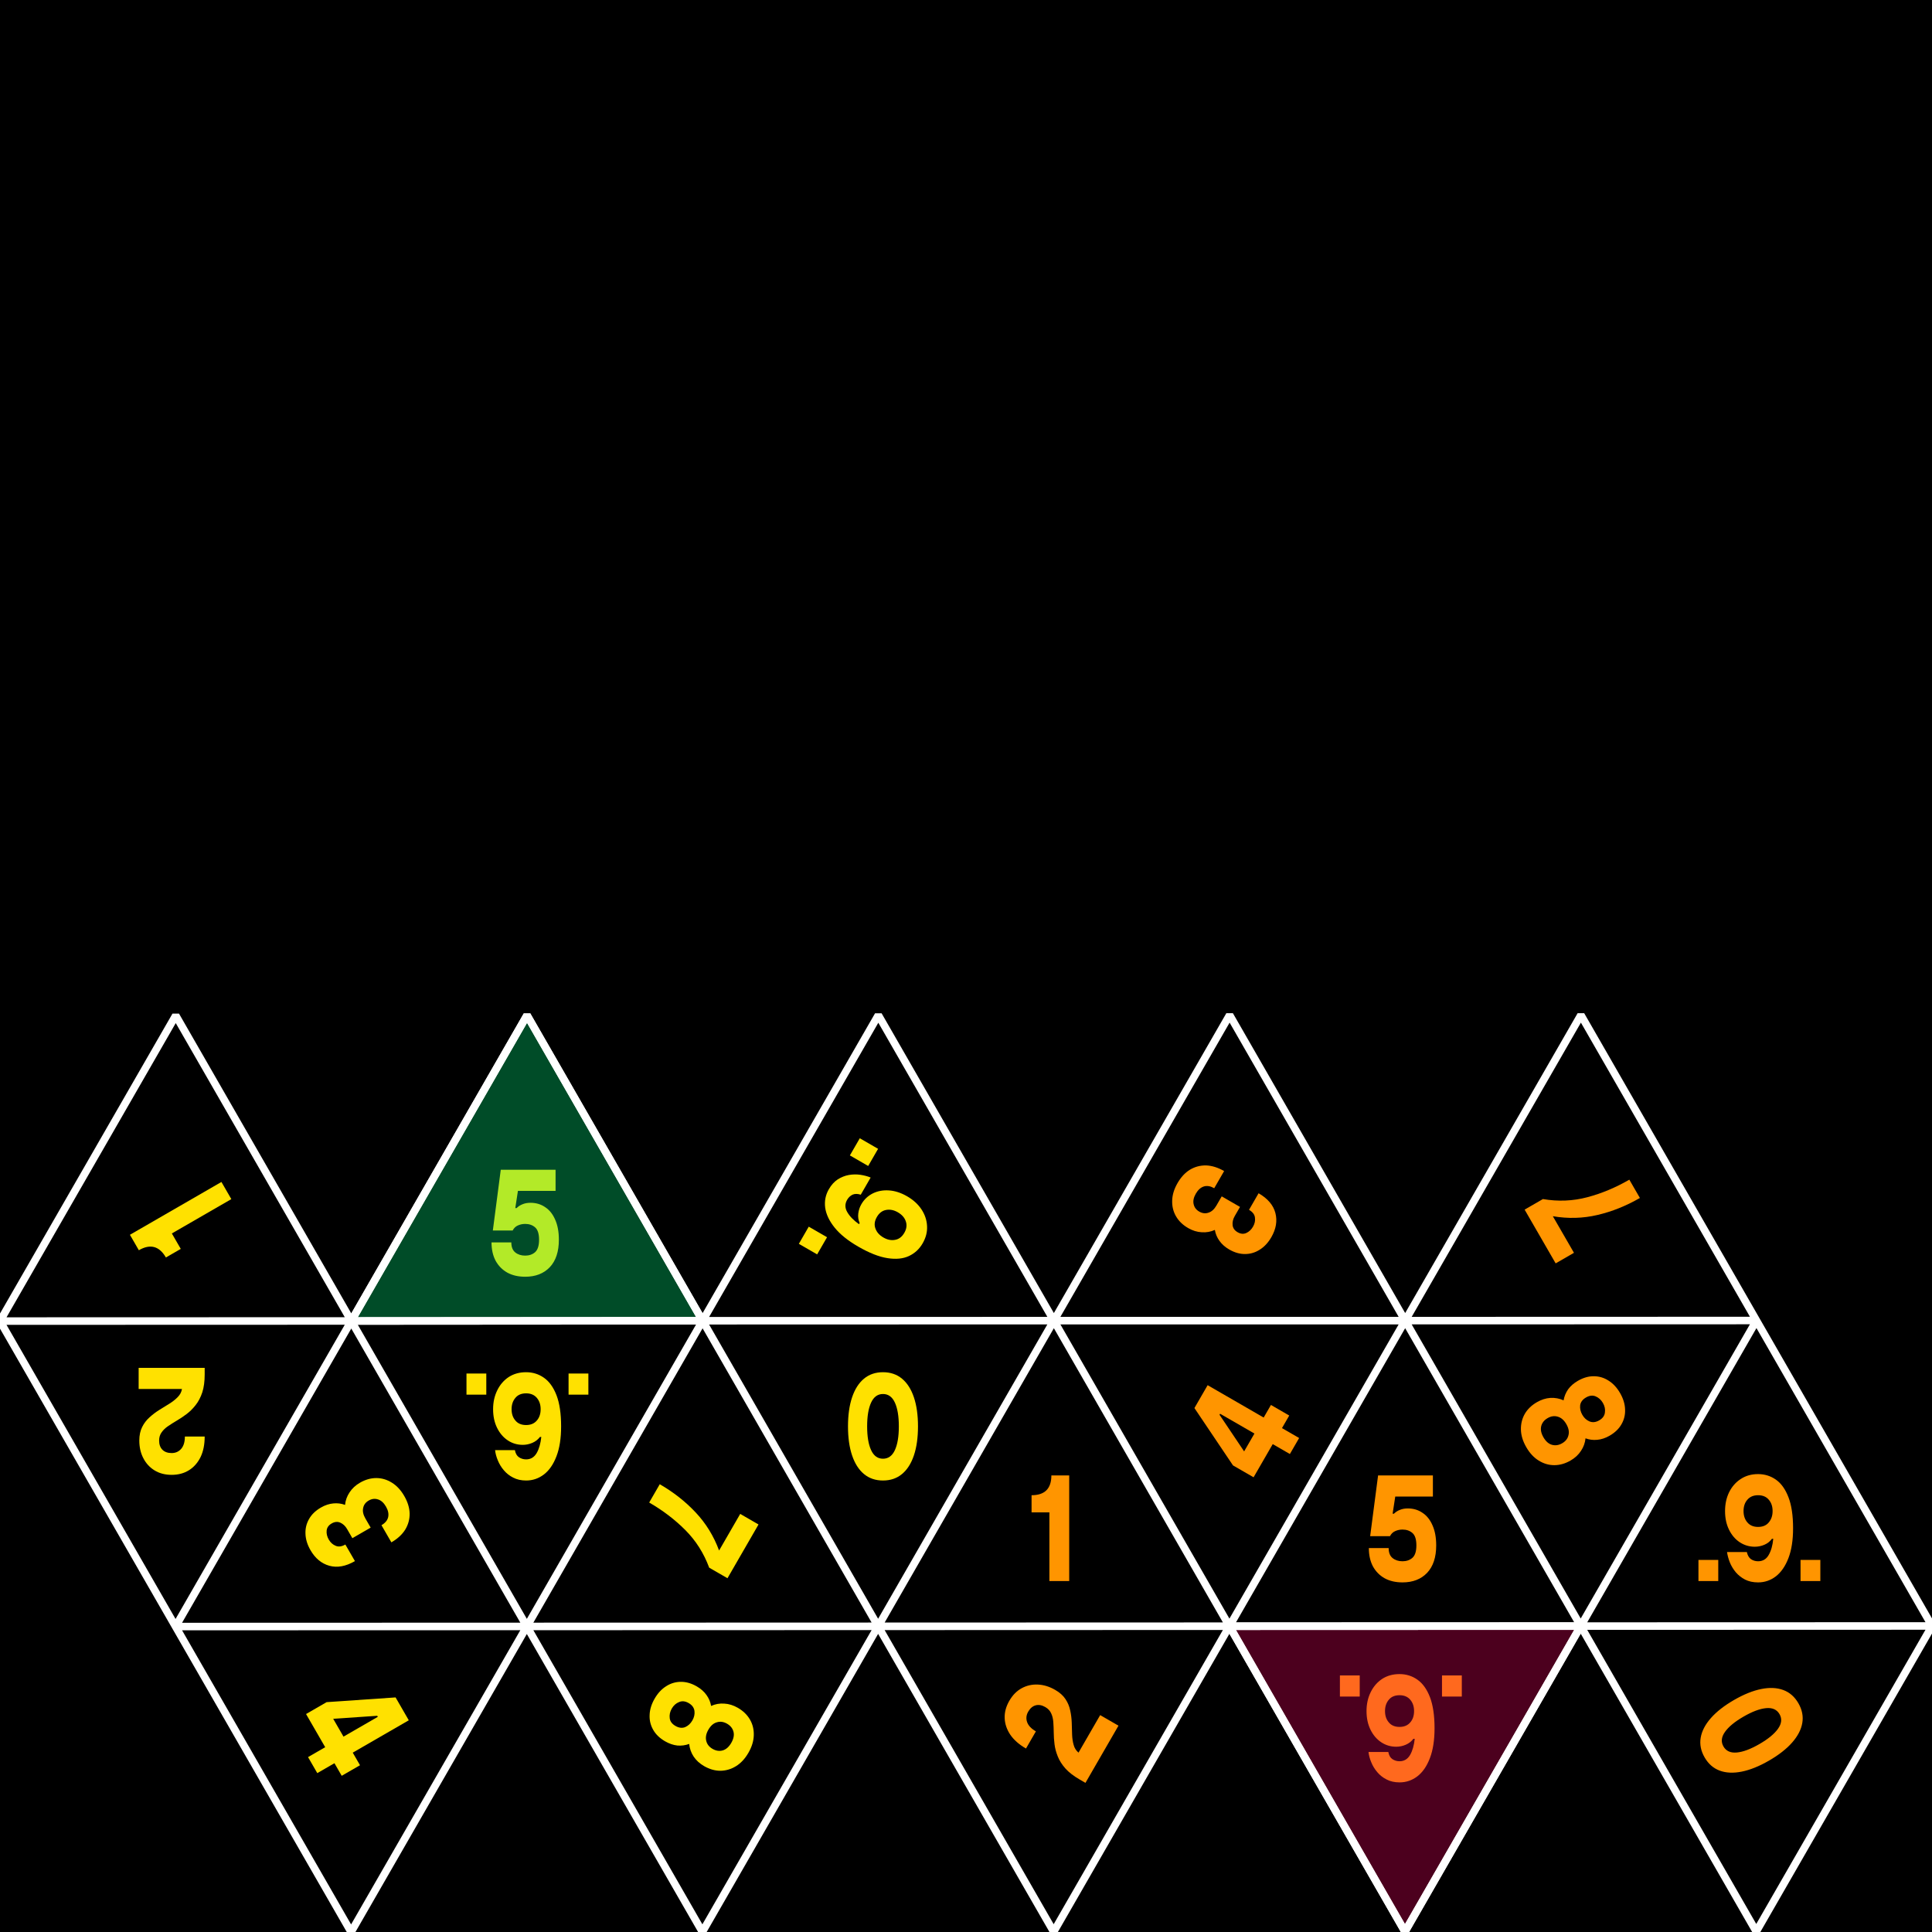
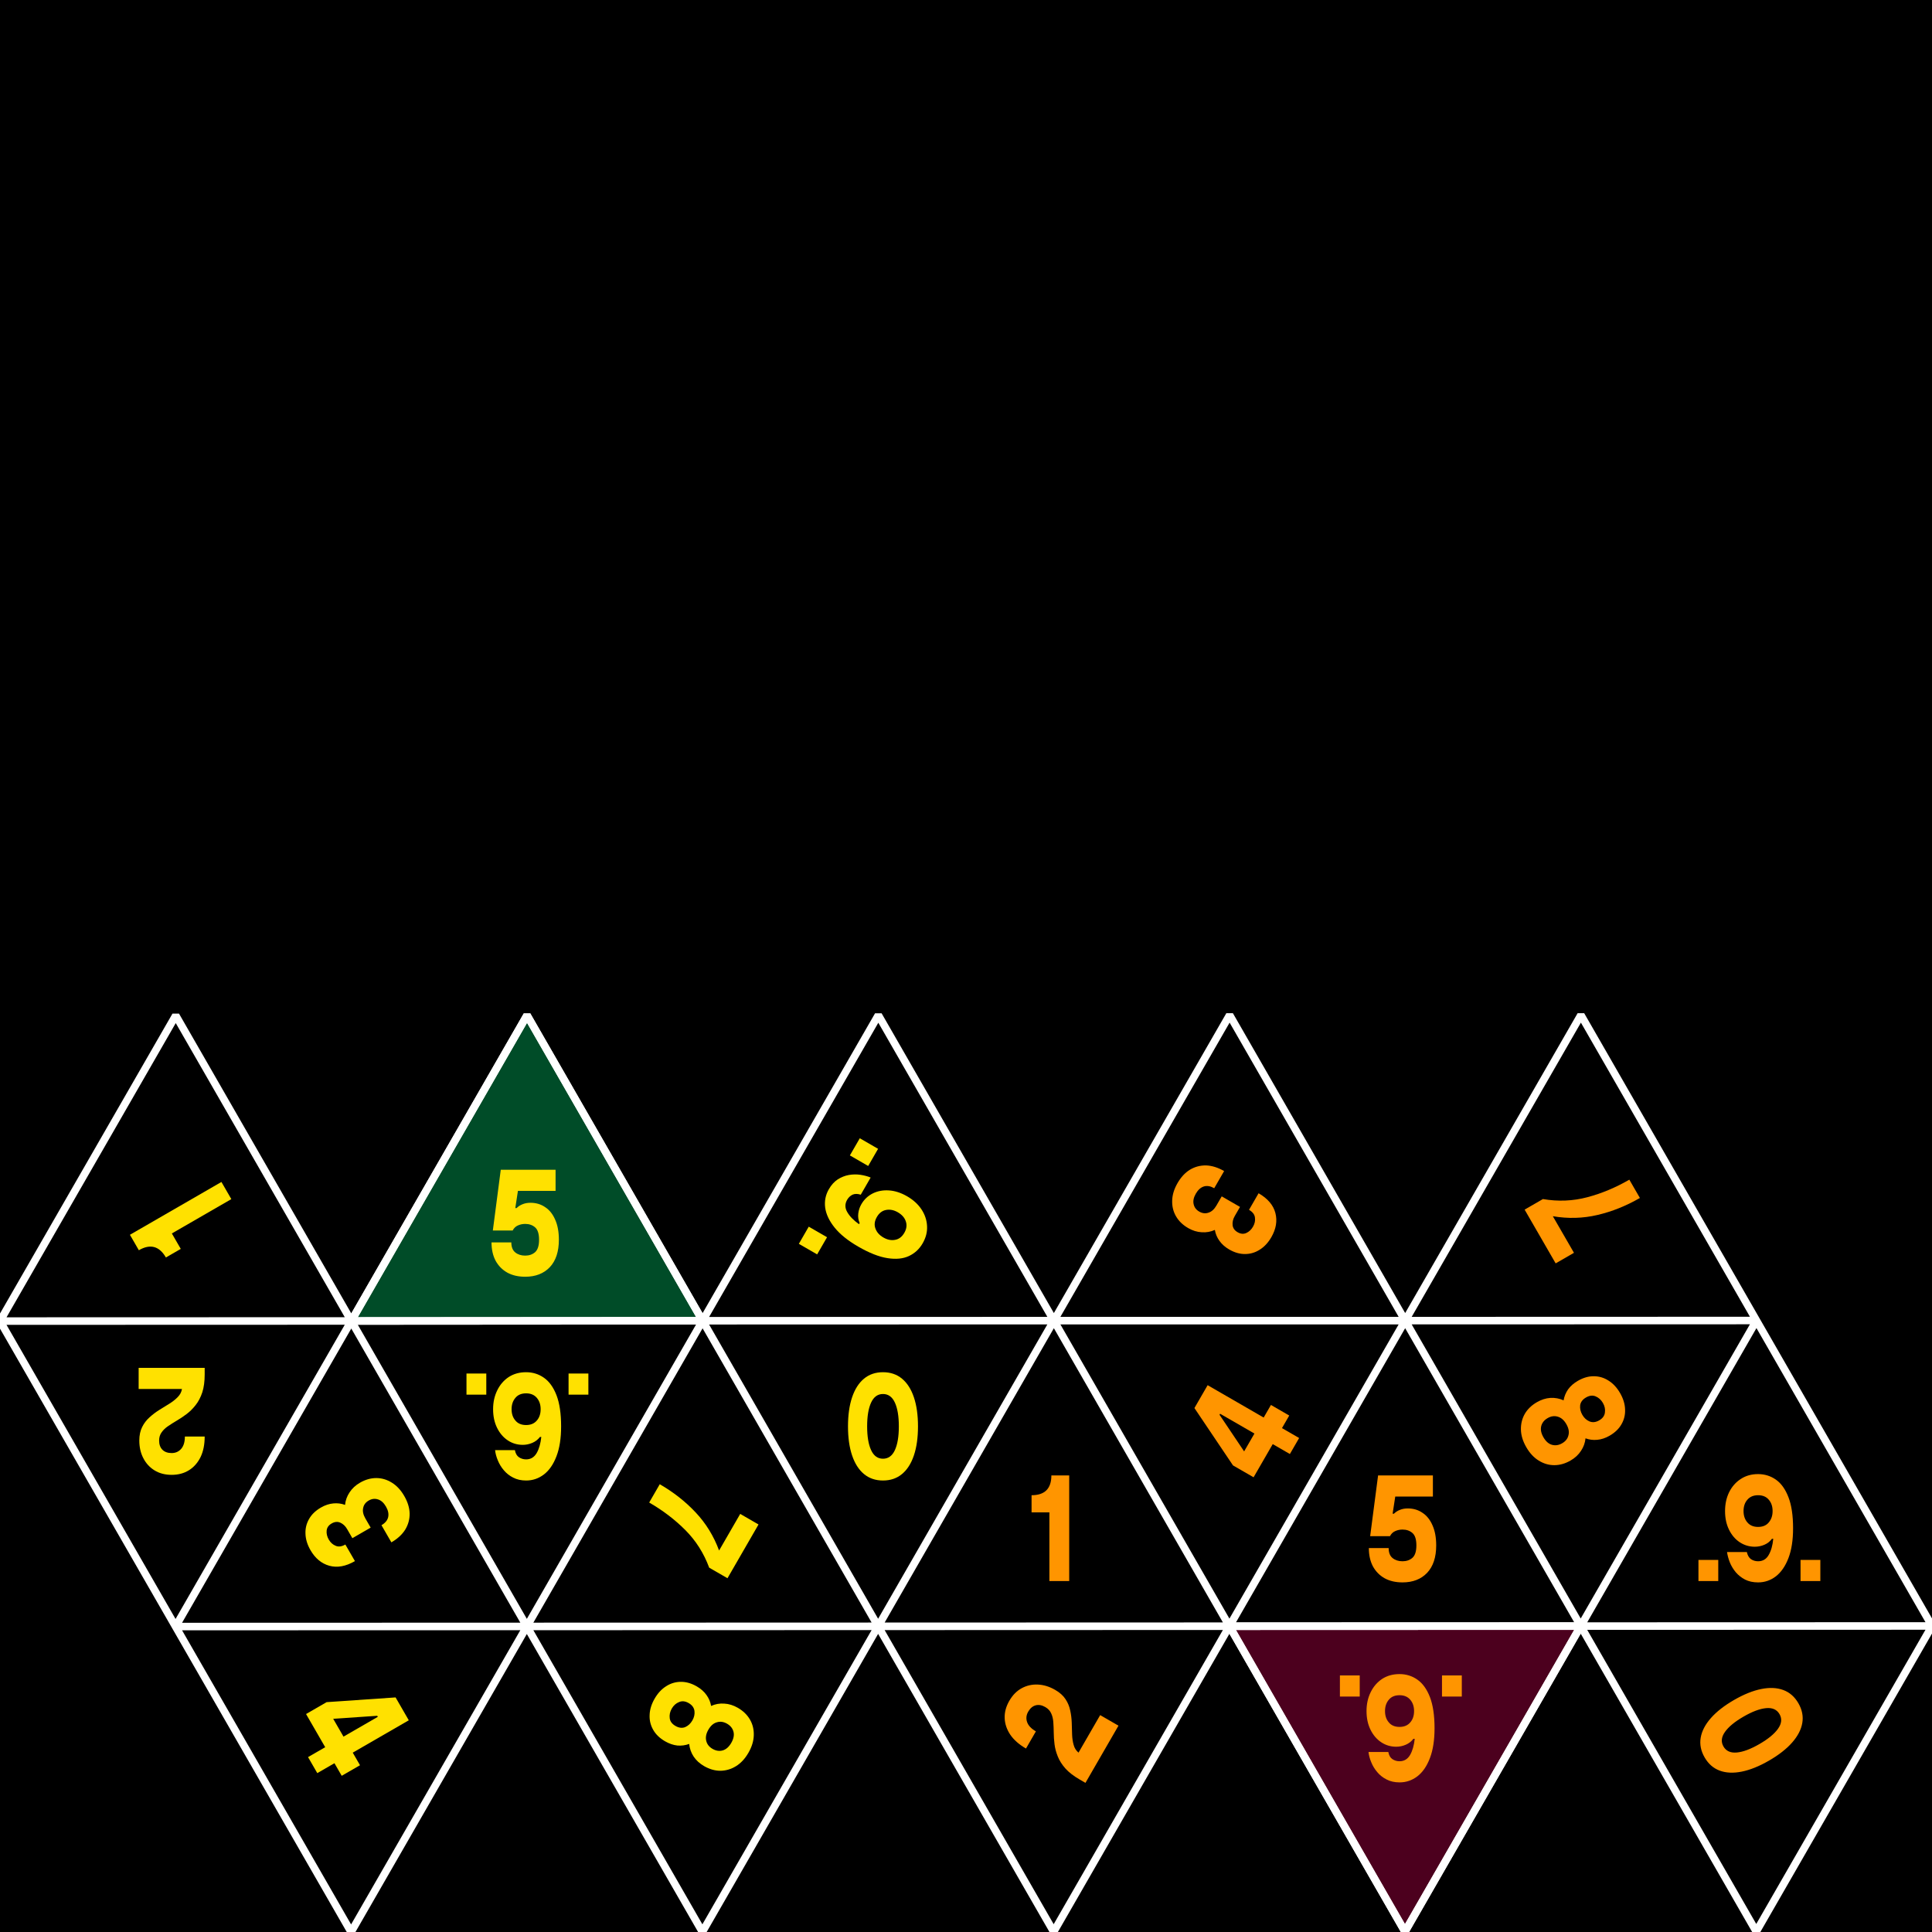
<svg xmlns="http://www.w3.org/2000/svg" width="1024" height="1024" viewBox="0 0 1024 1024" fill="none">
  <g clip-path="url(#clip0_1252_254)">
    <rect width="1024" height="1024" fill="black" />
+     <path d="M372.383 700.02L186.192 700.14L279.339 538.12L372.383 700.02Z" fill="#00FF88" fill-opacity="0.3" stroke="white" stroke-width="4" stroke-linejoin="bevel" />
+     <path d="M651.617 861.92L837.809 861.86L744.661 1023.82L651.617 861.92Z" fill="#FF0066" fill-opacity="0.3" stroke="white" stroke-width="4" stroke-linejoin="bevel" />
+     <path d="M93.043 862.099L279.235 862.04M186.191 700.139L93.148 538.24L0 700.199L93.043 862.099L186.087 1024L279.235 862.04M93.043 862.099L186.191 700.139M279.235 862.04L372.383 700.02M279.235 862.04L186.191 700.139M279.235 862.04L465.426 861.98M279.235 862.04L372.278 1023.94L465.426 861.98M0 700.199L186.191 700.139M186.191 700.139L372.383 700.02M186.191 700.139L279.339 538.12L372.383 700.02M372.383 700.02L558.574 699.96M372.383 700.02L465.426 861.98M372.383 700.02L465.531 538.06L558.574 699.96M465.426 861.98L558.574 699.96M465.426 861.98L651.617 861.92M465.426 861.98L558.469 1023.88L651.617 861.92M558.574 699.96L744.766 699.96M558.574 699.96L651.617 861.92M558.574 699.96L651.722 538L744.766 699.96M651.617 861.92L744.766 699.96M651.617 861.92L837.809 861.86M651.617 861.92L744.661 1023.82L837.809 861.86M744.766 699.96L930.957 699.9M744.766 699.96L837.809 861.86M744.766 699.96L837.914 538L930.957 699.9M837.809 861.86L930.957 699.9M837.809 861.86L1024 861.799M930.957 699.9L1024 861.799L930.852 1023.76L837.809 861.86" stroke="white" stroke-width="4" stroke-linejoin="bevel" />
    <path d="M278.364 676.7C274.724 676.7 271.574 675.977 268.914 674.53C266.254 673.037 264.177 670.937 262.684 668.23C261.237 665.477 260.514 662.233 260.514 658.5L271.014 658.5C271.014 660.927 271.714 662.7 273.114 663.82C274.514 664.94 276.264 665.5 278.364 665.5C280.464 665.5 282.214 664.893 283.614 663.68C285.014 662.42 285.714 660.227 285.714 657.1C285.714 653.927 285.014 651.733 283.614 650.52C282.214 649.307 280.464 648.7 278.364 648.7C276.964 648.7 275.657 648.98 274.444 649.54C273.277 650.053 272.367 650.94 271.714 652.2L261.214 652.2L265.414 620L294.464 620L294.464 631.2L274.514 631.2L273.114 640.3L273.814 640.3C274.701 639.413 275.751 638.737 276.964 638.27C278.177 637.757 279.577 637.5 281.164 637.5C284.104 637.5 286.694 638.27 288.934 639.81C291.221 641.303 292.994 643.52 294.254 646.46C295.561 649.353 296.214 652.9 296.214 657.1C296.214 663.4 294.604 668.253 291.384 671.66C288.164 675.02 283.824 676.7 278.364 676.7Z" fill="#FFE100" />
    <path d="M919.055 901.04C924.228 898.053 929.035 896.113 933.477 895.219C937.918 894.325 941.817 894.499 945.174 895.74C948.531 896.981 951.201 899.319 953.185 902.755C955.168 906.19 955.858 909.671 955.254 913.199C954.651 916.727 952.851 920.191 949.857 923.59C946.862 926.99 942.778 930.183 937.605 933.169C932.432 936.156 927.624 938.096 923.183 938.99C918.742 939.884 914.842 939.71 911.485 938.469C908.128 937.228 905.458 934.89 903.475 931.455C901.492 928.019 900.802 924.538 901.405 921.01C902.009 917.482 903.808 914.019 906.803 910.619C909.798 907.22 913.882 904.027 919.055 901.04ZM924.13 909.83C919.482 912.513 916.195 915.22 914.268 917.949C912.341 920.678 912.077 923.255 913.477 925.68C914.877 928.105 917.241 929.165 920.568 928.861C923.895 928.556 927.882 927.063 932.53 924.379C937.177 921.696 940.465 918.99 942.392 916.261C944.319 913.532 944.582 910.955 943.182 908.53C941.782 906.105 939.419 905.044 936.092 905.349C932.765 905.653 928.777 907.147 924.13 909.83Z" fill="#FF9500" />
    <path d="M869.181 634.95C861.907 639.15 854.424 642.15 846.734 643.949C839.003 645.772 831.103 645.996 823.033 644.619L834.233 664.018L824.534 669.618L808.084 641.126L817.783 635.526C825.853 636.903 833.694 636.578 841.309 634.553C848.883 632.551 856.307 629.45 863.581 625.25L869.181 634.95Z" fill="#FF9500" />
-     <path d="M832.437 774.107C829.608 775.74 826.741 776.56 823.835 776.568C820.929 776.575 818.173 775.768 815.567 774.147C812.984 772.567 810.783 770.201 808.963 767.048C807.143 763.896 806.194 760.806 806.117 757.779C806.04 754.752 806.719 751.962 808.155 749.409C809.614 746.896 811.758 744.823 814.587 743.19C816.931 741.836 819.321 741.076 821.757 740.909C824.217 740.782 826.543 741.218 828.735 742.215C829.091 740.124 829.884 738.184 831.114 736.396C832.409 734.625 834.147 733.109 836.33 731.849C839.159 730.216 841.954 729.41 844.715 729.433C847.516 729.432 850.113 730.196 852.505 731.725C854.937 733.231 856.993 735.439 858.673 738.348C860.353 741.258 861.237 744.143 861.325 747.002C861.453 749.837 860.816 752.468 859.415 754.894C858.054 757.296 855.959 759.314 853.13 760.948C850.947 762.208 848.754 762.935 846.549 763.13C844.409 763.342 842.344 763.079 840.355 762.342C840.123 764.739 839.325 766.951 837.962 768.977C836.623 771.044 834.781 772.754 832.437 774.107ZM849.579 743.598C848.623 741.941 847.33 740.775 845.7 740.099C844.134 739.441 842.442 739.636 840.623 740.686C838.805 741.736 837.769 743.116 837.516 744.824C837.327 746.55 837.711 748.241 838.667 749.898C839.624 751.555 840.885 752.713 842.451 753.372C844.081 754.048 845.805 753.861 847.623 752.811C849.442 751.761 850.446 750.373 850.635 748.647C850.888 746.938 850.536 745.255 849.579 743.598ZM830.18 754.798C828.967 752.697 827.456 751.387 825.648 750.868C823.88 750.326 822.087 750.58 820.268 751.63C818.45 752.68 817.313 754.118 816.858 755.943C816.443 757.745 816.843 759.697 818.056 761.798C819.293 763.94 820.783 765.262 822.528 765.764C824.336 766.282 826.15 766.017 827.968 764.967C829.787 763.917 830.903 762.491 831.318 760.689C831.796 758.904 831.417 756.94 830.18 754.798Z" fill="#FF9500" />
-     <path d="M662.004 641.236L667.079 632.446C671.928 635.246 674.897 638.738 675.984 642.922C677.07 647.106 676.354 651.38 673.834 655.745C672.154 658.655 670.098 660.863 667.666 662.369C665.274 663.898 662.678 664.662 659.876 664.661C657.115 664.683 654.32 663.878 651.491 662.244C649.309 660.984 647.582 659.449 646.311 657.637C645.057 655.889 644.252 653.97 643.896 651.878C641.704 652.876 639.39 653.291 636.954 653.124C634.494 652.997 632.092 652.257 629.748 650.904C626.919 649.27 624.775 647.197 623.316 644.685C621.857 642.172 621.178 639.382 621.278 636.314C621.356 633.287 622.304 630.198 624.124 627.045C625.944 623.893 628.146 621.527 630.728 619.946C633.352 618.389 636.209 617.641 639.299 617.701C642.407 617.825 645.578 618.82 648.811 620.687L643.561 629.78C641.621 628.66 639.811 628.342 638.13 628.827C636.426 629.352 634.99 630.625 633.824 632.645C632.657 634.666 632.264 636.514 632.644 638.188C633.001 639.903 633.988 641.227 635.605 642.161C637.262 643.117 638.902 643.31 640.525 642.738C642.165 642.23 643.569 640.966 644.736 638.945L647.536 634.096L657.235 639.696L654.435 644.545C653.525 646.121 653.147 647.709 653.302 649.307C653.457 650.905 654.343 652.171 655.96 653.104C657.576 654.038 659.115 654.172 660.577 653.507C662.039 652.842 663.224 651.721 664.134 650.145C665.044 648.569 665.382 646.959 665.146 645.314C664.95 643.692 663.903 642.333 662.004 641.236Z" fill="#FF9500" />
-     <path d="M664.424 782.994L653.512 776.694L633.07 746.301L640.07 734.176L669.775 751.326L673.625 744.658L683.324 750.258L679.474 756.926L688.568 762.176L683.668 770.663L674.574 765.413L664.424 782.994ZM659.415 769.27L664.875 759.813L646.688 749.313L646.373 749.859L659.415 769.27Z" fill="#FF9500" />
+     <path d="M832.437 774.107C829.608 775.74 826.741 776.56 823.835 776.568C820.93 776.575 818.174 775.768 815.568 774.147C812.985 772.567 810.783 770.201 808.963 767.048C807.143 763.896 806.195 760.806 806.118 757.779C806.04 754.752 806.72 751.962 808.155 749.409C809.614 746.896 811.758 744.823 814.587 743.19C816.932 741.836 819.322 741.076 821.758 740.909C824.217 740.782 826.543 741.218 828.736 742.215C829.091 740.124 829.884 738.184 831.115 736.396C832.409 734.625 834.148 733.109 836.33 731.849C839.159 730.216 841.954 729.41 844.715 729.433C847.517 729.432 850.113 730.196 852.505 731.725C854.937 733.231 856.993 735.439 858.673 738.348C860.353 741.258 861.237 744.143 861.325 747.002C861.453 749.837 860.817 752.468 859.415 754.894C858.054 757.296 855.959 759.314 853.13 760.948C850.948 762.208 848.754 762.935 846.55 763.13C844.409 763.342 842.344 763.079 840.356 762.342C840.123 764.739 839.326 766.951 837.963 768.977C836.623 771.044 834.782 772.754 832.437 774.107ZM849.58 743.598C848.623 741.941 847.33 740.775 845.701 740.099C844.135 739.441 842.443 739.636 840.624 740.686C838.805 741.736 837.769 743.116 837.517 744.824C837.327 746.55 837.711 748.241 838.668 749.898C839.625 751.555 840.886 752.713 842.452 753.372C844.081 754.048 845.805 753.861 847.624 752.811C849.443 751.761 850.446 750.373 850.636 748.647C850.888 746.938 850.537 745.255 849.58 743.598ZM830.181 754.798C828.968 752.697 827.457 751.387 825.648 750.868C823.881 750.326 822.087 750.58 820.269 751.63C818.45 752.68 817.313 754.118 816.858 755.943C816.444 757.745 816.843 759.697 818.057 761.798C819.293 763.94 820.784 765.262 822.528 765.764C824.337 766.282 826.15 766.017 827.969 764.967C829.787 763.917 830.904 762.491 831.318 760.689C831.797 758.904 831.418 756.94 830.181 754.798Z" fill="#FF9500" />
+     <path d="M662.004 641.236L667.079 632.446C671.929 635.246 674.897 638.738 675.984 642.922C677.071 647.106 676.354 651.38 673.834 655.745C672.154 658.655 670.098 660.863 667.666 662.369C665.275 663.898 662.678 664.662 659.877 664.661C657.116 664.683 654.32 663.878 651.491 662.244C649.309 660.984 647.582 659.449 646.311 657.637C645.057 655.889 644.252 653.97 643.897 651.878C641.705 652.876 639.39 653.291 636.954 653.124C634.495 652.997 632.093 652.257 629.749 650.904C626.92 649.27 624.776 647.197 623.317 644.685C621.858 642.172 621.178 639.382 621.279 636.314C621.356 633.287 622.305 630.198 624.125 627.045C625.945 623.893 628.146 621.527 630.729 619.946C633.352 618.389 636.209 617.641 639.3 617.701C642.408 617.825 645.578 618.82 648.811 620.687L643.561 629.78C641.621 628.66 639.811 628.342 638.13 628.827C636.426 629.352 634.991 630.625 633.824 632.645C632.657 634.666 632.264 636.514 632.645 638.188C633.002 639.903 633.988 641.227 635.605 642.161C637.262 643.117 638.902 643.31 640.525 642.738C642.166 642.23 643.569 640.966 644.736 638.945L647.536 634.096L657.235 639.696L654.435 644.545C653.525 646.121 653.148 647.709 653.303 649.307C653.458 650.905 654.344 652.171 655.96 653.104C657.577 654.038 659.116 654.172 660.578 653.507C662.039 652.842 663.225 651.721 664.135 650.145C665.045 648.569 665.382 646.959 665.146 645.314C664.951 643.692 663.903 642.333 662.004 641.236Z" fill="#FF9500" />
+     <path d="M664.425 782.994L653.513 776.694L633.071 746.301L640.071 734.176L669.775 751.326L673.625 744.658L683.325 750.258L679.475 756.926L688.568 762.176L683.668 770.663L674.575 765.413L664.425 782.994ZM659.415 769.27L664.875 759.813L646.689 749.313L646.374 749.859L659.415 769.27Z" fill="#FF9500" />
    <path d="M774.787 888L774.787 899.2L764.287 899.2L764.287 888L774.787 888ZM749.837 921.6L749.137 921.6C748.063 923 746.71 924.05 745.077 924.75C743.443 925.45 741.763 925.8 740.037 925.8C737.097 925.8 734.437 925.007 732.057 923.42C729.677 921.833 727.787 919.617 726.387 916.77C724.987 913.923 724.287 910.633 724.287 906.9C724.287 903.167 725.033 899.807 726.527 896.82C727.973 893.88 730.003 891.547 732.617 889.82C735.23 888.14 738.287 887.3 741.787 887.3C745.287 887.3 748.437 888.28 751.237 890.24C754.037 892.2 756.253 895.28 757.887 899.48C759.52 903.727 760.337 909.233 760.337 916C760.337 922.3 759.52 927.573 757.887 931.82C756.253 936.113 754.037 939.333 751.237 941.48C748.437 943.627 745.287 944.7 741.787 944.7C739.173 944.7 736.887 944.187 734.927 943.16C732.967 942.18 731.31 940.873 729.957 939.24C728.603 937.653 727.553 935.927 726.807 934.06C726.013 932.193 725.523 930.373 725.337 928.6L735.837 928.6C736.163 930.373 736.887 931.633 738.007 932.38C739.127 933.127 740.387 933.5 741.787 933.5C744.213 933.5 746.08 932.38 747.387 930.14C748.647 927.947 749.463 925.1 749.837 921.6ZM741.787 898.5C739.313 898.5 737.423 899.293 736.117 900.88C734.763 902.467 734.087 904.473 734.087 906.9C734.087 909.373 734.763 911.38 736.117 912.92C737.423 914.507 739.313 915.3 741.787 915.3C744.213 915.3 746.103 914.507 747.457 912.92C748.81 911.38 749.487 909.373 749.487 906.9C749.487 904.473 748.81 902.467 747.457 900.88C746.103 899.293 744.213 898.5 741.787 898.5ZM720.681 888L720.681 899.2L710.181 899.2L710.181 888L720.681 888Z" fill="#FF9500" />
-     <path d="M486.554 756C486.554 761.973 485.83 767.107 484.384 771.4C482.937 775.693 480.837 778.983 478.084 781.27C475.33 783.557 471.97 784.7 468.004 784.7C464.037 784.7 460.677 783.557 457.924 781.27C455.17 778.983 453.07 775.693 451.624 771.4C450.177 767.107 449.454 761.973 449.454 756C449.454 750.027 450.177 744.893 451.624 740.6C453.07 736.307 455.17 733.017 457.924 730.73C460.677 728.443 464.037 727.3 468.004 727.3C471.97 727.3 475.33 728.443 478.084 730.73C480.837 733.017 482.937 736.307 484.384 740.6C485.83 744.893 486.554 750.027 486.554 756ZM476.404 756C476.404 750.633 475.704 746.433 474.304 743.4C472.904 740.367 470.804 738.85 468.004 738.85C465.204 738.85 463.104 740.367 461.704 743.4C460.304 746.433 459.604 750.633 459.604 756C459.604 761.367 460.304 765.567 461.704 768.6C463.104 771.633 465.204 773.15 468.004 773.15C470.804 773.15 472.904 771.633 474.304 768.6C475.704 765.567 476.404 761.367 476.404 756Z" fill="#FFE100" />
-     <path d="M455.708 603.3L465.408 608.9L460.158 617.993L450.458 612.393L455.708 603.3ZM455.282 648.837L455.632 648.231C454.933 646.642 454.689 644.965 454.899 643.201C455.11 641.436 455.658 639.786 456.545 638.25C457.992 635.745 460.009 633.838 462.596 632.529C465.16 631.262 468.025 630.733 471.19 630.944C474.355 631.155 477.555 632.194 480.788 634.06C484.021 635.927 486.549 638.222 488.372 640.945C490.212 643.731 491.206 646.676 491.354 649.779C491.543 652.906 490.762 655.985 489.012 659.016C487.262 662.047 484.838 664.285 481.741 665.73C478.643 667.175 474.847 667.543 470.353 666.834C465.899 666.148 460.742 664.114 454.882 660.731C449.426 657.581 445.267 654.237 442.406 650.699C439.545 647.161 437.865 643.631 437.366 640.11C436.907 636.612 437.552 633.347 439.302 630.316C440.609 628.053 442.176 626.317 444.005 625.11C445.874 623.926 447.834 623.145 449.885 622.766C451.976 622.41 454.017 622.376 456.007 622.663C458.037 622.973 459.858 623.459 461.47 624.12L456.22 633.213C454.538 632.673 453.085 632.669 451.861 633.202C450.655 633.799 449.702 634.703 449.002 635.916C447.765 638.058 447.781 640.223 449.051 642.411C450.337 644.662 452.414 646.805 455.282 648.837ZM479.312 653.416C480.526 651.314 480.784 649.281 480.086 647.316C479.429 645.374 478.03 643.784 475.888 642.548C473.786 641.334 471.71 640.917 469.659 641.296C467.609 641.674 465.977 642.914 464.763 645.016C463.527 647.158 463.269 649.191 463.989 651.116C464.687 653.082 466.086 654.671 468.188 655.884C470.33 657.121 472.406 657.538 474.416 657.136C476.444 656.798 478.076 655.558 479.312 653.416ZM428.656 650.156L438.355 655.756L433.105 664.849L423.406 659.249L428.656 650.156Z" fill="#FFE100" />
+     <path d="M486.554 756C486.554 761.973 485.831 767.107 484.384 771.4C482.938 775.693 480.838 778.983 478.084 781.27C475.331 783.557 471.971 784.7 468.004 784.7C464.038 784.7 460.678 783.557 457.924 781.27C455.171 778.983 453.071 775.693 451.624 771.4C450.178 767.107 449.454 761.973 449.454 756C449.454 750.027 450.178 744.893 451.624 740.6C453.071 736.307 455.171 733.017 457.924 730.73C460.678 728.443 464.038 727.3 468.004 727.3C471.971 727.3 475.331 728.443 478.084 730.73C480.838 733.017 482.938 736.307 484.384 740.6C485.831 744.893 486.554 750.027 486.554 756ZM476.404 756C476.404 750.633 475.704 746.433 474.304 743.4C472.904 740.367 470.804 738.85 468.004 738.85C465.204 738.85 463.104 740.367 461.704 743.4C460.304 746.433 459.604 750.633 459.604 756C459.604 761.367 460.304 765.567 461.704 768.6C463.104 771.633 465.204 773.15 468.004 773.15C470.804 773.15 472.904 771.633 474.304 768.6C475.704 765.567 476.404 761.367 476.404 756Z" fill="#FFE100" />
+     <path d="M455.708 603.3L465.407 608.9L460.157 617.993L450.458 612.393L455.708 603.3ZM455.282 648.837L455.632 648.231C454.933 646.642 454.688 644.965 454.899 643.201C455.109 641.436 455.658 639.786 456.544 638.25C457.991 635.745 460.008 633.838 462.596 632.529C465.16 631.262 468.024 630.733 471.19 630.944C474.355 631.155 477.554 632.194 480.787 634.06C484.02 635.927 486.548 638.222 488.371 640.945C490.211 643.731 491.205 646.676 491.353 649.779C491.542 652.906 490.761 655.985 489.011 659.016C487.261 662.047 484.838 664.285 481.74 665.73C478.643 667.175 474.847 667.543 470.353 666.834C465.899 666.148 460.742 664.114 454.881 660.731C449.426 657.581 445.267 654.237 442.406 650.699C439.545 647.161 437.865 643.631 437.365 640.11C436.906 636.612 437.552 633.347 439.302 630.316C440.608 628.053 442.176 626.317 444.005 625.11C445.874 623.926 447.834 623.145 449.884 622.766C451.976 622.41 454.016 622.376 456.006 622.663C458.036 622.973 459.858 623.459 461.47 624.12L456.22 633.213C454.538 632.673 453.085 632.669 451.861 633.202C450.654 633.799 449.701 634.703 449.001 635.916C447.764 638.058 447.781 640.223 449.05 642.411C450.337 644.662 452.414 646.805 455.282 648.837ZM479.312 653.416C480.525 651.314 480.783 649.281 480.086 647.316C479.429 645.374 478.029 643.784 475.887 642.548C473.786 641.334 471.71 640.917 469.659 641.296C467.608 641.674 465.976 642.914 464.763 645.016C463.526 647.158 463.268 649.191 463.989 651.116C464.686 653.082 466.086 654.671 468.187 655.884C470.329 657.121 472.405 657.538 474.416 657.136C476.443 656.798 478.075 655.558 479.312 653.416ZM428.655 650.156L438.355 655.756L433.105 664.849L423.405 659.249L428.655 650.156Z" fill="#FFE100" />
    <path d="M391.049 905.166C393.878 906.799 396.022 908.873 397.481 911.385C398.94 913.898 399.619 916.688 399.519 919.756C399.441 922.783 398.493 925.872 396.673 929.025C394.853 932.177 392.651 934.543 390.069 936.124C387.486 937.704 384.73 938.511 381.801 938.544C378.895 938.537 376.028 937.717 373.199 936.083C370.855 934.73 369.001 933.04 367.638 931.014C366.299 928.947 365.513 926.715 365.28 924.318C363.292 925.056 361.215 925.339 359.051 925.167C356.87 924.932 354.688 924.184 352.506 922.924C349.677 921.291 347.582 919.273 346.221 916.87C344.819 914.444 344.183 911.814 344.311 908.978C344.399 906.119 345.283 903.235 346.963 900.325C348.643 897.415 350.699 895.207 353.131 893.701C355.523 892.172 358.119 891.408 360.921 891.409C363.682 891.387 366.477 892.192 369.306 893.825C371.488 895.085 373.215 896.621 374.486 898.433C375.74 900.181 376.545 902.1 376.9 904.191C379.093 903.194 381.407 902.779 383.843 902.946C386.303 903.073 388.705 903.813 391.049 905.166ZM356.056 905.575C355.1 907.232 354.736 908.935 354.966 910.684C355.178 912.369 356.194 913.737 358.012 914.787C359.831 915.837 361.543 916.044 363.149 915.409C364.739 914.71 366.011 913.532 366.968 911.875C367.925 910.218 368.297 908.547 368.084 906.861C367.855 905.112 366.831 903.712 365.012 902.662C363.194 901.612 361.49 901.437 359.901 902.136C358.294 902.772 357.013 903.918 356.056 905.575ZM375.455 916.775C374.242 918.876 373.863 920.84 374.318 922.665C374.732 924.467 375.849 925.893 377.667 926.943C379.486 927.993 381.3 928.259 383.108 927.74C384.876 927.198 386.366 925.876 387.58 923.775C388.816 921.633 389.216 919.681 388.778 917.919C388.323 916.094 387.186 914.656 385.367 913.606C383.549 912.556 381.755 912.302 379.988 912.844C378.203 913.323 376.692 914.633 375.455 916.775Z" fill="#FFE100" />
-     <path d="M162.212 908.473L173.124 902.173L209.666 899.666L216.666 911.79L186.962 928.94L190.812 935.609L181.112 941.209L177.262 934.54L168.169 939.79L163.269 931.303L172.362 926.053L162.212 908.473ZM176.602 910.996L182.062 920.453L200.248 909.953L199.933 909.408L176.602 910.996Z" fill="#FFE100" />
-     <path d="M311.852 728L311.852 739.2L301.352 739.2L301.352 728L311.852 728ZM286.902 761.6L286.202 761.6C285.129 763 283.776 764.05 282.142 764.75C280.509 765.45 278.829 765.8 277.102 765.8C274.162 765.8 271.502 765.007 269.122 763.42C266.742 761.833 264.852 759.617 263.452 756.77C262.052 753.923 261.352 750.633 261.352 746.9C261.352 743.167 262.099 739.807 263.592 736.82C265.039 733.88 267.069 731.547 269.682 729.82C272.296 728.14 275.352 727.3 278.852 727.3C282.352 727.3 285.502 728.28 288.302 730.24C291.102 732.2 293.319 735.28 294.952 739.48C296.586 743.727 297.402 749.233 297.402 756C297.402 762.3 296.586 767.573 294.952 771.82C293.319 776.113 291.102 779.333 288.302 781.48C285.502 783.627 282.352 784.7 278.852 784.7C276.239 784.7 273.952 784.187 271.992 783.16C270.032 782.18 268.376 780.873 267.022 779.24C265.669 777.653 264.619 775.927 263.872 774.06C263.079 772.193 262.589 770.373 262.402 768.6L272.902 768.6C273.229 770.373 273.952 771.633 275.072 772.38C276.192 773.127 277.452 773.5 278.852 773.5C281.279 773.5 283.146 772.38 284.452 770.14C285.712 767.947 286.529 765.1 286.902 761.6ZM278.852 738.5C276.379 738.5 274.489 739.293 273.182 740.88C271.829 742.467 271.152 744.473 271.152 746.9C271.152 749.373 271.829 751.38 273.182 752.92C274.489 754.507 276.379 755.3 278.852 755.3C281.279 755.3 283.169 754.507 284.522 752.92C285.876 751.38 286.552 749.373 286.552 746.9C286.552 744.473 285.876 742.467 284.522 740.88C283.169 739.293 281.279 738.5 278.852 738.5ZM257.747 728L257.747 739.2L247.247 739.2L247.247 728L257.747 728Z" fill="#FFE100" />
-     <path d="M349.684 786.672C356.958 790.872 363.298 795.852 368.701 801.613C374.146 807.396 378.289 814.126 381.132 821.803L392.332 802.404L402.031 808.004L385.581 836.496L375.882 830.896C373.039 823.22 368.837 816.591 363.276 811.009C357.756 805.451 351.358 800.572 344.084 796.372L349.684 786.672Z" fill="#FFE100" />
-     <path d="M183.044 818.631L188.119 827.421C183.269 830.221 178.761 831.046 174.594 829.895C170.427 828.744 167.083 825.986 164.563 821.622C162.883 818.712 161.999 815.827 161.911 812.968C161.783 810.133 162.419 807.502 163.821 805.076C165.182 802.674 167.277 800.656 170.106 799.023C172.289 797.763 174.482 797.035 176.687 796.84C178.827 796.628 180.892 796.891 182.881 797.629C183.113 795.231 183.911 793.019 185.274 790.993C186.613 788.926 188.455 787.217 190.799 785.863C193.628 784.23 196.495 783.41 199.401 783.402C202.307 783.395 205.063 784.202 207.669 785.823C210.252 787.403 212.453 789.769 214.273 792.922C216.093 796.074 217.042 799.164 217.119 802.191C217.156 805.241 216.375 808.089 214.778 810.736C213.117 813.366 210.67 815.614 207.436 817.48L202.186 808.387C204.126 807.267 205.307 805.858 205.727 804.16C206.125 802.422 205.74 800.542 204.574 798.522C203.407 796.501 202.003 795.237 200.363 794.729C198.699 794.181 197.059 794.373 195.443 795.306C193.786 796.263 192.799 797.587 192.482 799.279C192.102 800.953 192.495 802.801 193.662 804.822L196.462 809.671L186.762 815.271L183.962 810.422C183.052 808.846 181.866 807.725 180.405 807.06C178.943 806.395 177.404 806.529 175.787 807.463C174.171 808.396 173.285 809.662 173.13 811.26C172.975 812.858 173.353 814.446 174.263 816.022C175.173 817.598 176.399 818.695 177.941 819.313C179.443 819.955 181.144 819.727 183.044 818.631Z" fill="#FFE100" />
+     <path d="M162.213 908.473L173.125 902.173L209.667 899.666L216.667 911.79L186.962 928.94L190.812 935.609L181.113 941.209L177.263 934.54L168.169 939.79L163.269 931.303L172.363 926.053L162.213 908.473ZM176.602 910.996L182.062 920.453L200.249 909.953L199.934 909.408L176.602 910.996Z" fill="#FFE100" />
+     <path d="M311.852 728L311.852 739.2L301.352 739.2L301.352 728L311.852 728ZM286.902 761.6L286.202 761.6C285.129 763 283.775 764.05 282.142 764.75C280.509 765.45 278.829 765.8 277.102 765.8C274.162 765.8 271.502 765.007 269.122 763.42C266.742 761.833 264.852 759.617 263.452 756.77C262.052 753.923 261.352 750.633 261.352 746.9C261.352 743.167 262.099 739.807 263.592 736.82C265.039 733.88 267.069 731.547 269.682 729.82C272.295 728.14 275.352 727.3 278.852 727.3C282.352 727.3 285.502 728.28 288.302 730.24C291.102 732.2 293.319 735.28 294.952 739.48C296.585 743.727 297.402 749.233 297.402 756C297.402 762.3 296.585 767.573 294.952 771.82C293.319 776.113 291.102 779.333 288.302 781.48C285.502 783.627 282.352 784.7 278.852 784.7C276.239 784.7 273.952 784.187 271.992 783.16C270.032 782.18 268.375 780.873 267.022 779.24C265.669 777.653 264.619 775.927 263.872 774.06C263.079 772.193 262.589 770.373 262.402 768.6L272.902 768.6C273.229 770.373 273.952 771.633 275.072 772.38C276.192 773.127 277.452 773.5 278.852 773.5C281.279 773.5 283.145 772.38 284.452 770.14C285.712 767.947 286.529 765.1 286.902 761.6ZM278.852 738.5C276.379 738.5 274.489 739.293 273.182 740.88C271.829 742.467 271.152 744.473 271.152 746.9C271.152 749.373 271.829 751.38 273.182 752.92C274.489 754.507 276.379 755.3 278.852 755.3C281.279 755.3 283.169 754.507 284.522 752.92C285.875 751.38 286.552 749.373 286.552 746.9C286.552 744.473 285.875 742.467 284.522 740.88C283.169 739.293 281.279 738.5 278.852 738.5ZM257.746 728L257.746 739.2L247.246 739.2L247.246 728L257.746 728Z" fill="#FFE100" />
+     <path d="M349.684 786.672C356.959 790.872 363.298 795.852 368.702 801.613C374.146 807.396 378.29 814.126 381.132 821.803L392.332 802.404L402.032 808.004L385.582 836.496L375.882 830.896C373.04 823.22 368.838 816.591 363.277 811.009C357.756 805.451 351.359 800.572 344.084 796.372L349.684 786.672Z" fill="#FFE100" />
+     <path d="M183.044 818.63L188.119 827.42C183.269 830.22 178.761 831.045 174.594 829.894C170.427 828.744 167.084 825.986 164.564 821.621C162.884 818.711 162 815.827 161.912 812.968C161.783 810.132 162.42 807.501 163.822 805.076C165.183 802.673 167.278 800.655 170.107 799.022C172.289 797.762 174.483 797.034 176.687 796.839C178.828 796.627 180.893 796.89 182.881 797.628C183.114 795.231 183.911 793.019 185.274 790.993C186.614 788.926 188.455 787.216 190.799 785.863C193.628 784.229 196.496 783.409 199.401 783.402C202.307 783.395 205.063 784.202 207.669 785.822C210.252 787.403 212.454 789.769 214.274 792.921C216.094 796.074 217.042 799.163 217.119 802.19C217.156 805.24 216.376 808.089 214.778 810.736C213.117 813.365 210.67 815.613 207.437 817.48L202.187 808.387C204.127 807.267 205.307 805.858 205.728 804.16C206.125 802.421 205.741 800.542 204.574 798.521C203.407 796.501 202.004 795.236 200.364 794.728C198.7 794.18 197.06 794.373 195.443 795.306C193.786 796.263 192.799 797.587 192.483 799.278C192.102 800.953 192.496 802.801 193.662 804.821L196.462 809.671L186.763 815.271L183.963 810.421C183.053 808.845 181.867 807.725 180.405 807.06C178.944 806.395 177.405 806.529 175.788 807.462C174.171 808.396 173.286 809.661 173.131 811.26C172.976 812.858 173.353 814.445 174.263 816.021C175.173 817.597 176.399 818.695 177.942 819.313C179.444 819.955 181.145 819.727 183.044 818.63Z" fill="#FFE100" />
    <path d="M122.611 635.557L91.087 653.757L95.812 661.941L87.932 666.491C84.432 660.429 79.65 659.148 73.588 662.648L68.863 654.464L117.361 626.464L122.611 635.557Z" fill="#FFE100" />
    <path d="M743.364 838.7C739.724 838.7 736.574 837.977 733.914 836.53C731.254 835.037 729.177 832.937 727.684 830.23C726.237 827.477 725.514 824.233 725.514 820.5L736.014 820.5C736.014 822.927 736.714 824.7 738.114 825.82C739.514 826.94 741.264 827.5 743.364 827.5C745.464 827.5 747.214 826.893 748.614 825.68C750.014 824.42 750.714 822.227 750.714 819.1C750.714 815.927 750.014 813.733 748.614 812.52C747.214 811.307 745.464 810.7 743.364 810.7C741.964 810.7 740.657 810.98 739.444 811.54C738.277 812.053 737.367 812.94 736.714 814.2L726.214 814.2L730.414 782L759.464 782L759.464 793.2L739.514 793.2L738.114 802.3L738.814 802.3C739.701 801.413 740.751 800.737 741.964 800.27C743.177 799.757 744.577 799.5 746.164 799.5C749.104 799.5 751.694 800.27 753.934 801.81C756.221 803.303 757.994 805.52 759.254 808.46C760.561 811.353 761.214 814.9 761.214 819.1C761.214 825.4 759.604 830.253 756.384 833.66C753.164 837.02 748.824 838.7 743.364 838.7Z" fill="#FF9500" />
    <path d="M900.214 838L900.214 826.8L910.714 826.8L910.714 838L900.214 838ZM939.864 815.6L939.164 815.6C938.137 817 936.807 818.05 935.174 818.75C933.541 819.45 931.837 819.8 930.064 819.8C927.171 819.8 924.511 819.007 922.084 817.42C919.704 815.833 917.814 813.617 916.414 810.77C915.014 807.923 914.314 804.633 914.314 800.9C914.314 797.167 915.037 793.83 916.484 790.89C917.977 787.903 920.031 785.57 922.644 783.89C925.257 782.163 928.314 781.3 931.814 781.3C935.314 781.3 938.464 782.28 941.264 784.24C944.064 786.2 946.281 789.303 947.914 793.55C949.547 797.75 950.364 803.233 950.364 810C950.364 816.3 949.547 821.573 947.914 825.82C946.281 830.067 944.064 833.287 941.264 835.48C938.464 837.627 935.314 838.7 931.814 838.7C929.201 838.7 926.914 838.21 924.954 837.23C922.994 836.203 921.337 834.897 919.984 833.31C918.631 831.677 917.581 829.927 916.834 828.06C916.087 826.147 915.597 824.327 915.364 822.6L925.864 822.6C926.237 824.327 926.961 825.587 928.034 826.38C929.154 827.127 930.414 827.5 931.814 827.5C934.287 827.5 936.154 826.403 937.414 824.21C938.721 821.97 939.537 819.1 939.864 815.6ZM931.814 792.5C929.387 792.5 927.497 793.293 926.144 794.88C924.791 796.42 924.114 798.427 924.114 800.9C924.114 803.327 924.791 805.333 926.144 806.92C927.497 808.507 929.387 809.3 931.814 809.3C934.287 809.3 936.177 808.507 937.484 806.92C938.837 805.333 939.514 803.327 939.514 800.9C939.514 798.427 938.837 796.42 937.484 794.88C936.177 793.293 934.287 792.5 931.814 792.5ZM954.319 838L954.319 826.8L964.819 826.8L964.819 838L954.319 838Z" fill="#FF9500" />
    <path d="M556.202 838L556.202 801.6L546.752 801.6L546.752 792.5C553.752 792.5 557.252 789 557.252 782L566.702 782L566.702 838L556.202 838Z" fill="#FF9500" />
    <path d="M108.487 728.5C108.487 732.187 108.067 735.337 107.227 737.95C106.34 740.61 105.173 742.85 103.727 744.67C102.28 746.537 100.693 748.123 98.966 749.43C97.24 750.737 95.537 751.88 93.856 752.86C92.13 753.887 90.543 754.89 89.097 755.87C87.65 756.85 86.507 757.947 85.666 759.16C84.78 760.373 84.337 761.82 84.337 763.5C84.337 765.6 84.92 767.233 86.087 768.4C87.253 769.567 88.886 770.15 90.987 770.15C93.087 770.15 94.79 769.38 96.097 767.84C97.356 766.347 97.987 764.2 97.987 761.4L108.487 761.4C108.487 765.6 107.763 769.217 106.317 772.25C104.823 775.283 102.77 777.617 100.157 779.25C97.543 780.883 94.487 781.7 90.987 781.7C87.487 781.7 84.453 780.907 81.886 779.32C79.32 777.733 77.337 775.563 75.936 772.81C74.537 770.103 73.837 767 73.837 763.5C73.837 760.7 74.35 758.297 75.376 756.29C76.356 754.33 77.663 752.627 79.296 751.18C80.883 749.733 82.61 748.427 84.477 747.26C86.296 746.14 88.07 745.043 89.796 743.97C91.523 742.897 92.993 741.73 94.207 740.47C95.42 739.257 96.166 737.833 96.447 736.2L73.487 736.2L73.487 725L108.487 725L108.487 728.5Z" fill="#FFE100" />
-     <path d="M572.286 943.204C569.093 941.361 566.575 939.422 564.732 937.388C562.871 935.29 561.515 933.16 560.662 930.997C559.769 928.811 559.188 926.643 558.92 924.495C558.651 922.346 558.513 920.299 558.504 918.354C558.478 916.346 558.403 914.47 558.277 912.727C558.152 910.984 557.774 909.446 557.143 908.111C556.536 906.737 555.505 905.63 554.05 904.79C552.231 903.74 550.525 903.428 548.931 903.855C547.337 904.282 546.016 905.405 544.966 907.224C543.916 909.042 543.731 910.902 544.411 912.804C545.074 914.642 546.618 916.261 549.043 917.661L543.793 926.754C540.156 924.654 537.386 922.219 535.482 919.45C533.602 916.64 532.608 913.695 532.5 910.615C532.392 907.535 533.213 904.48 534.963 901.449C536.713 898.418 538.917 896.187 541.574 894.758C544.232 893.328 547.102 892.696 550.187 892.86C553.231 893.001 556.269 893.946 559.3 895.696C561.725 897.096 563.549 898.743 564.774 900.635C565.981 902.464 566.803 904.447 567.239 906.585C567.699 908.682 567.967 910.831 568.044 913.031C568.104 915.167 568.167 917.251 568.233 919.283C568.299 921.315 568.575 923.172 569.059 924.852C569.503 926.51 570.363 927.868 571.637 928.927L583.117 909.043L592.817 914.643L575.317 944.954L572.286 943.204Z" fill="#FF9500" />
-     <path d="M651.617 861.92L837.809 861.86L744.661 1023.82L651.617 861.92Z" fill="#FF0066" fill-opacity="0.3" stroke="white" stroke-width="4" stroke-linejoin="bevel" />
-     <path d="M372.383 700.02L186.192 700.14L279.339 538.12L372.383 700.02Z" fill="#00FF88" fill-opacity="0.3" stroke="white" stroke-width="4" stroke-linejoin="bevel" />
-     <path d="M93.043 862.099L279.235 862.04M186.191 700.139L93.148 538.24L0 700.199L93.043 862.099L186.087 1024L279.235 862.04M93.043 862.099L186.191 700.139M279.235 862.04L372.383 700.02M279.235 862.04L186.191 700.139M279.235 862.04L465.426 861.98M279.235 862.04L372.278 1023.94L465.426 861.98M0 700.199L186.191 700.139M186.191 700.139L372.383 700.02M186.191 700.139L279.339 538.12L372.383 700.02M372.383 700.02L558.574 699.96M372.383 700.02L465.426 861.98M372.383 700.02L465.531 538.06L558.574 699.96M465.426 861.98L558.574 699.96M465.426 861.98L651.617 861.92M465.426 861.98L558.469 1023.88L651.617 861.92M558.574 699.96L744.766 699.96M558.574 699.96L651.617 861.92M558.574 699.96L651.722 538L744.766 699.96M651.617 861.92L744.766 699.96M651.617 861.92L837.809 861.86M651.617 861.92L744.661 1023.82L837.809 861.86M744.766 699.96L930.957 699.9M744.766 699.96L837.809 861.86M744.766 699.96L837.914 538L930.957 699.9M837.809 861.86L930.957 699.9M837.809 861.86L1024 861.799M930.957 699.9L1024 861.799L930.852 1023.76L837.809 861.86" stroke="white" stroke-width="4" stroke-linejoin="bevel" />
+     <path d="M572.286 943.205C569.093 941.361 566.575 939.423 564.732 937.388C562.871 935.291 561.515 933.16 560.662 930.997C559.769 928.811 559.188 926.644 558.92 924.495C558.651 922.346 558.513 920.3 558.504 918.355C558.478 916.346 558.403 914.47 558.277 912.727C558.152 910.985 557.774 909.446 557.143 908.112C556.536 906.737 555.505 905.63 554.05 904.79C552.231 903.74 550.525 903.429 548.931 903.856C547.337 904.283 546.016 905.406 544.966 907.224C543.916 909.043 543.731 910.903 544.411 912.805C545.074 914.642 546.618 916.261 549.043 917.661L543.793 926.755C540.156 924.655 537.386 922.22 535.482 919.45C533.602 916.64 532.608 913.696 532.5 910.616C532.392 907.536 533.213 904.48 534.963 901.449C536.713 898.418 538.917 896.188 541.574 894.758C544.232 893.329 547.102 892.696 550.187 892.861C553.231 893.001 556.269 893.947 559.3 895.697C561.725 897.097 563.549 898.743 564.774 900.636C565.981 902.464 566.803 904.448 567.239 906.585C567.699 908.683 567.967 910.831 568.044 913.031C568.104 915.168 568.167 917.252 568.233 919.284C568.299 921.316 568.575 923.172 569.059 924.853C569.503 926.51 570.363 927.869 571.637 928.928L583.117 909.044L592.817 914.644L575.317 944.955L572.286 943.205Z" fill="#FF9500" />
  </g>
  <defs>
    <clipPath id="clip0_1252_254">
      <rect width="1024" height="1024" fill="white" />
    </clipPath>
  </defs>
</svg>
